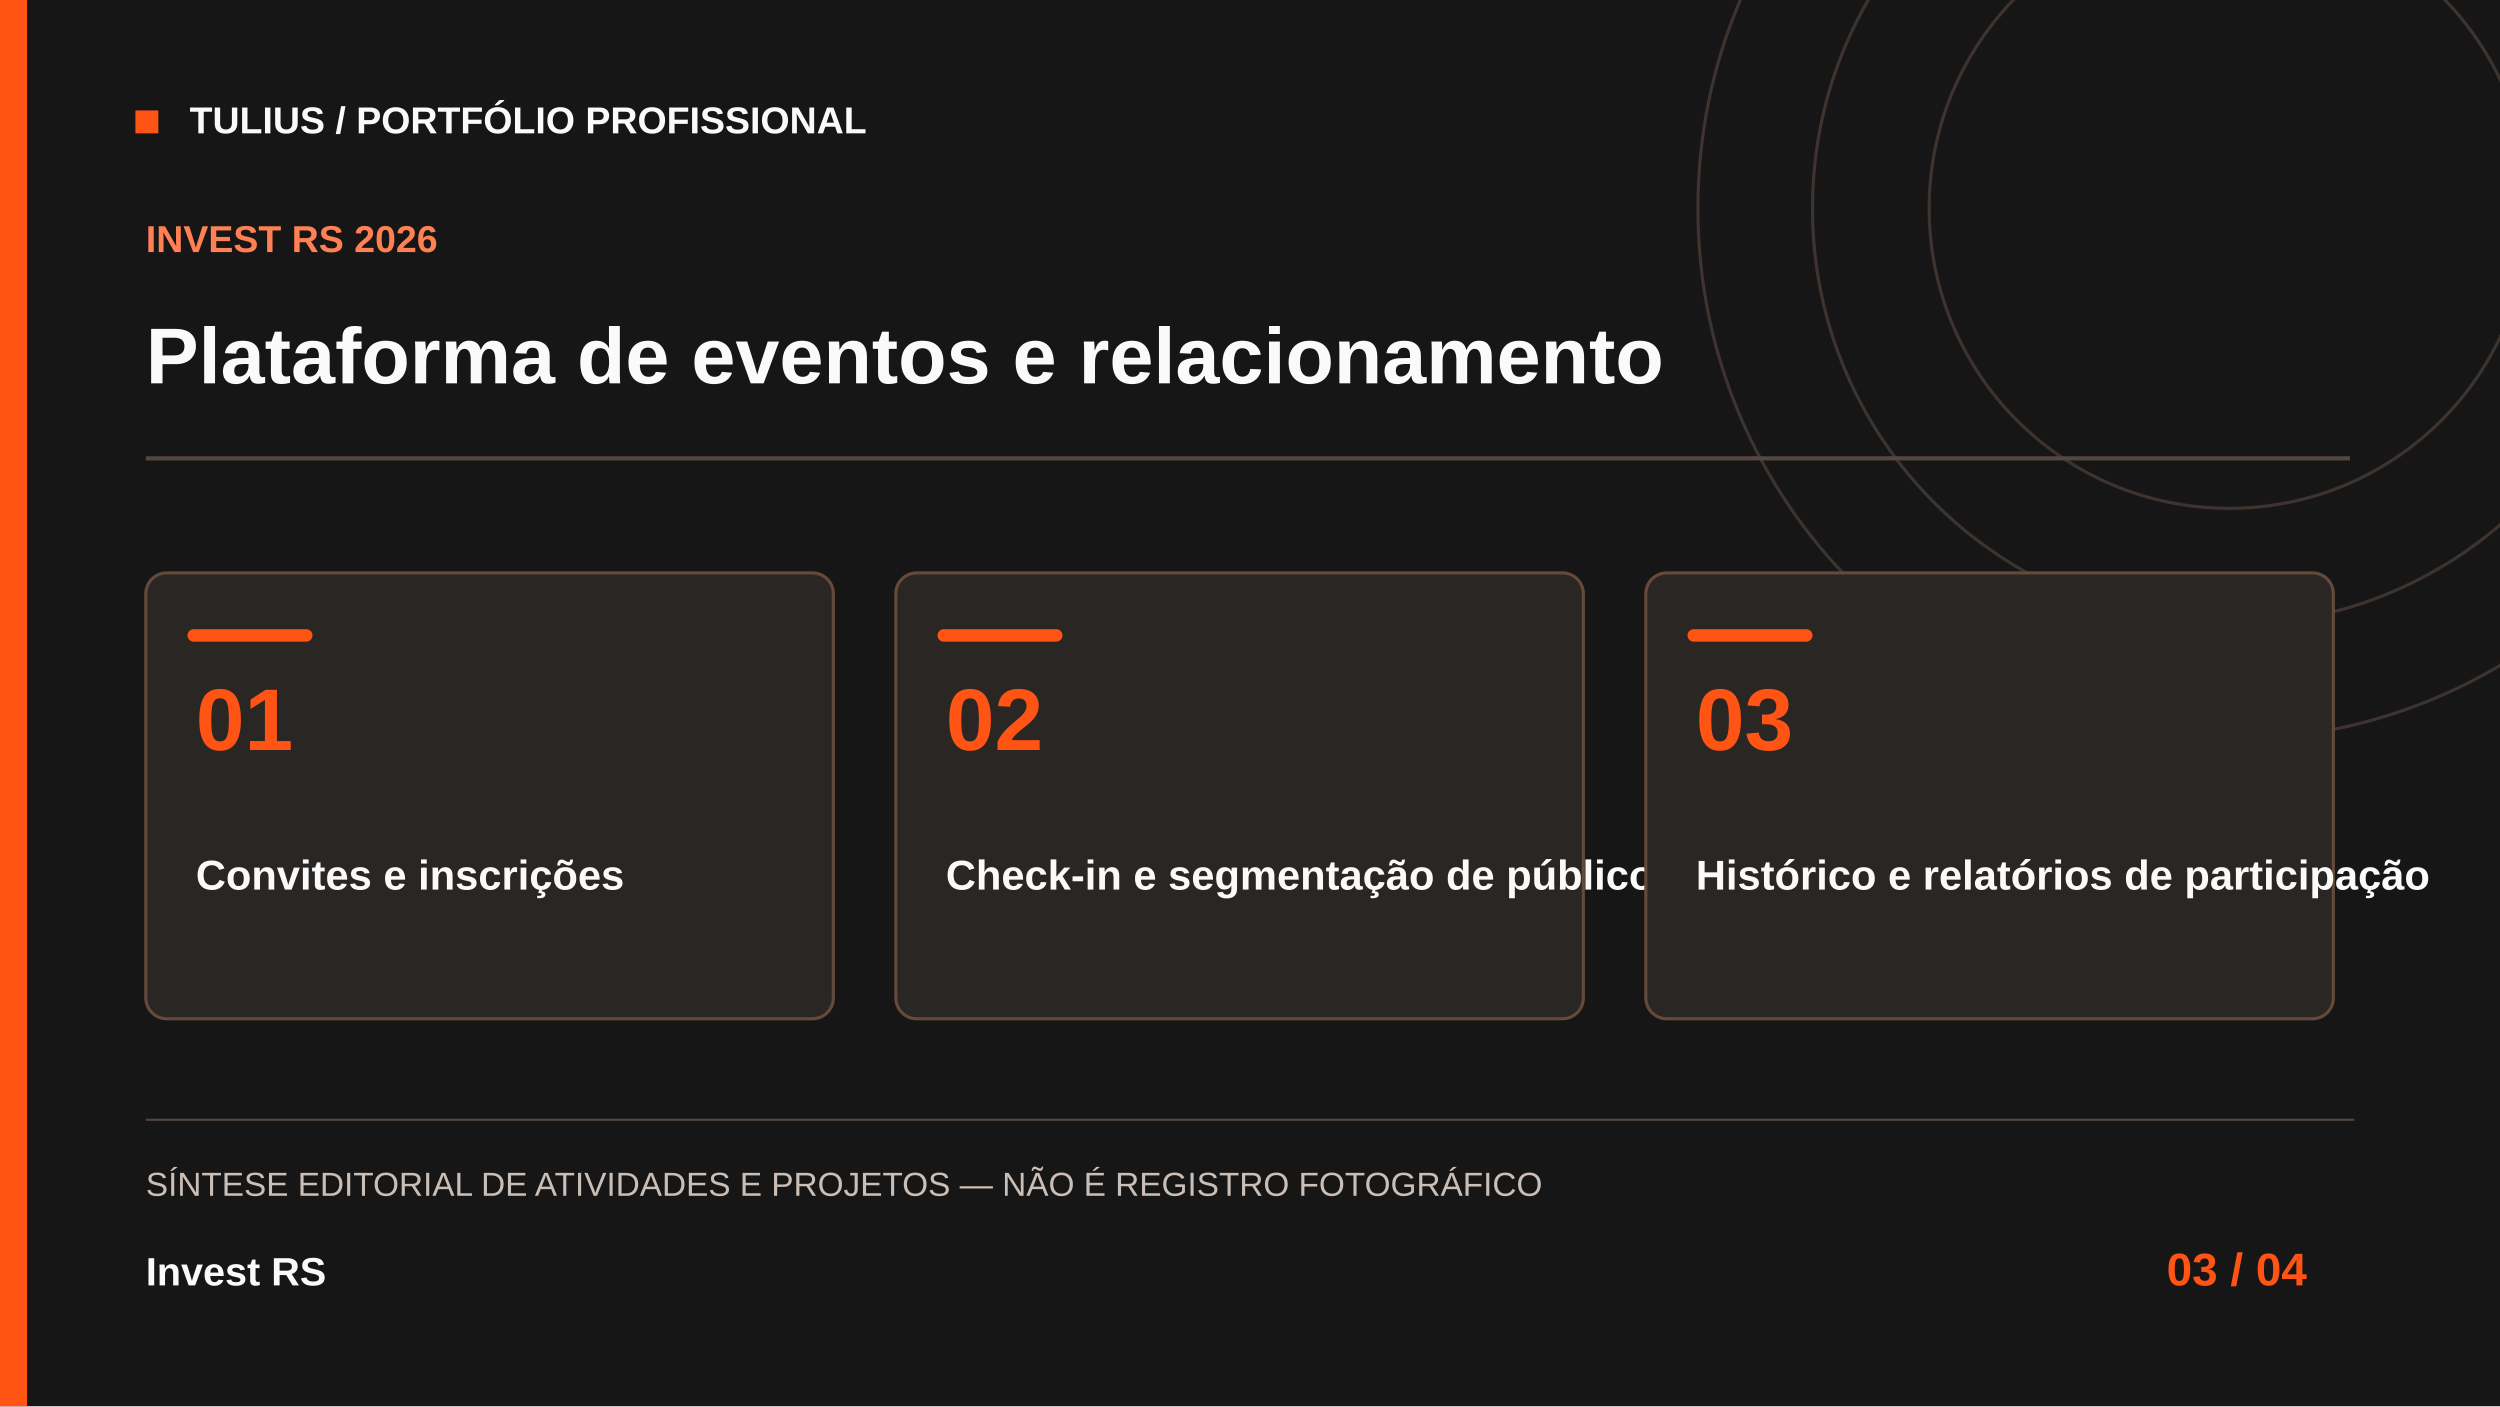
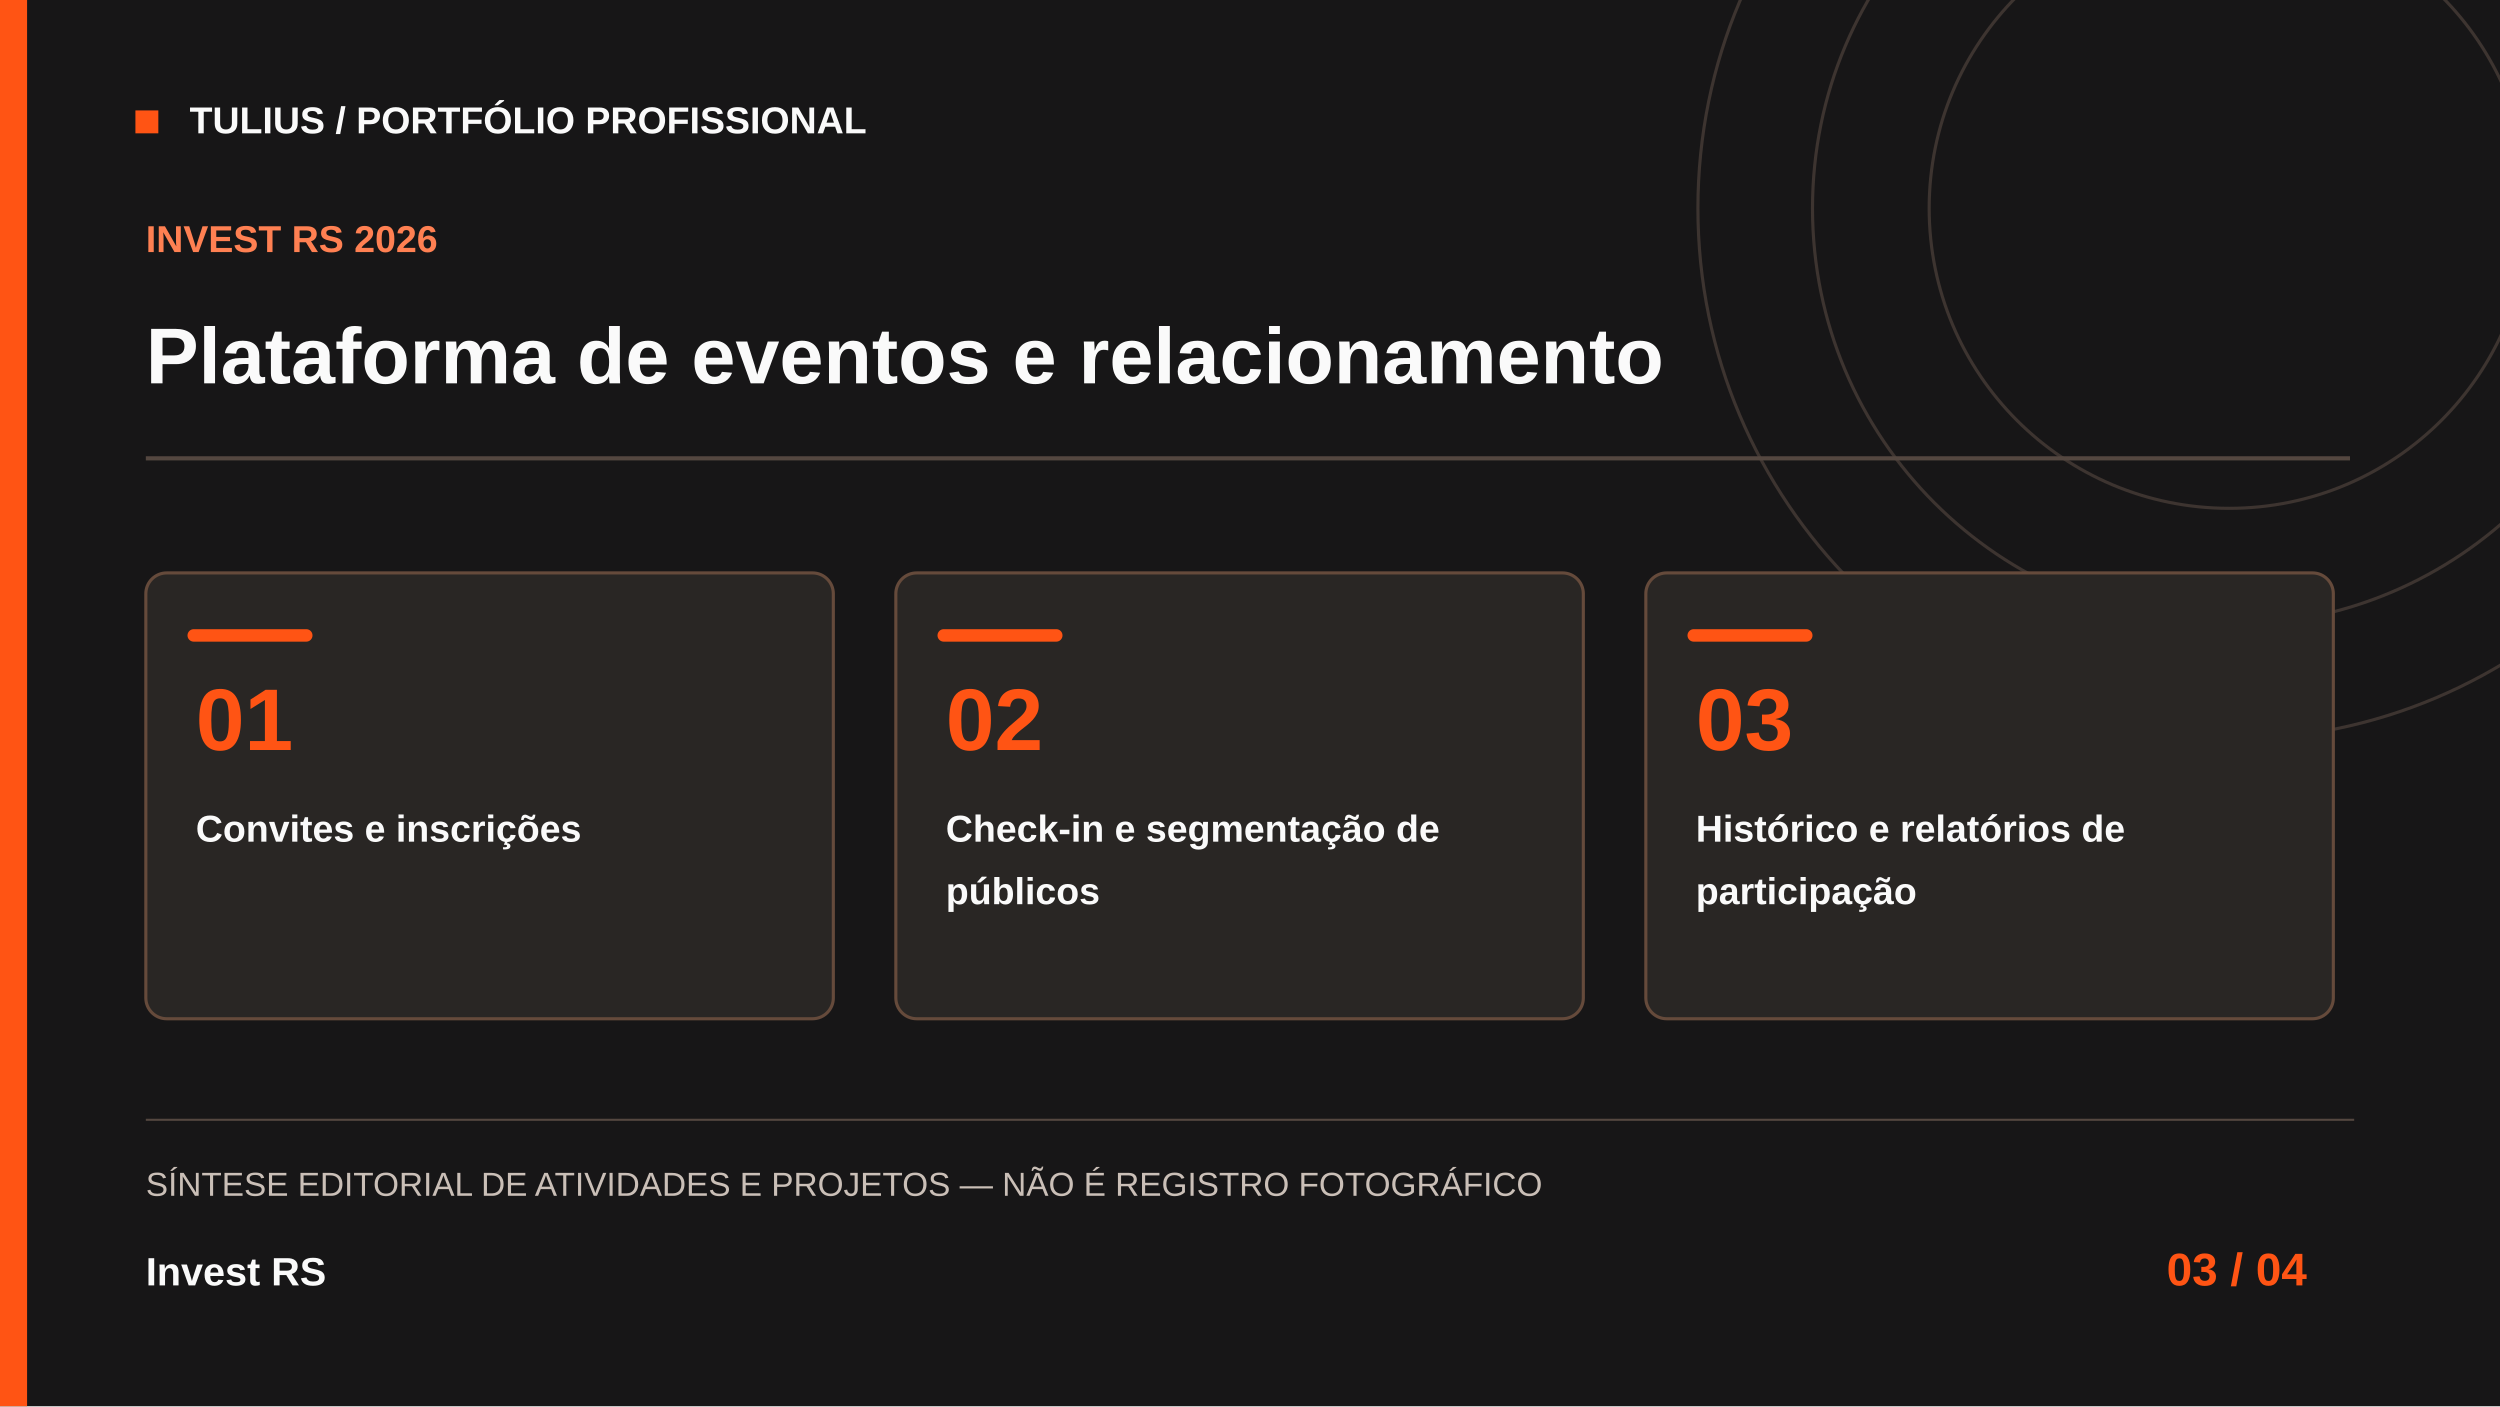
<svg xmlns="http://www.w3.org/2000/svg" width="1200" height="675" viewBox="0 0 1200 675" role="img" aria-labelledby="title desc">
  <rect width="1200" height="675" fill="#171617" />
  <rect x="0" y="0" width="13" height="675" fill="#FF5414" />
  <circle cx="1070" cy="100" r="255" fill="none" stroke="#3d3430" stroke-width="1.5" />
  <circle cx="1070" cy="100" r="200" fill="none" stroke="#3d3430" stroke-width="1.5" />
  <circle cx="1070" cy="100" r="144" fill="none" stroke="#3d3430" stroke-width="1.5" />
  <rect x="65" y="53" width="11" height="11" fill="#FF5414" />
  <text x="91" y="64" fill="#FAFAFA" font-family="Arial, Helvetica, sans-serif" font-size="18" font-weight="700">TULIUS  /  PORTFÓLIO PROFISSIONAL</text>
  <text x="70" y="121" fill="#FF8052" font-family="Arial, Helvetica, sans-serif" font-size="18" font-weight="700">INVEST RS 2026</text>
  <text x="70" y="184" fill="#FAFAFA" font-family="Arial, Helvetica, sans-serif" font-size="38" font-weight="700">Plataforma de eventos e relacionamento</text>
  <line x1="70" y1="220" x2="1128" y2="220" stroke="#544740" stroke-width="2" />
  <g>
    <rect x="70" y="275" width="330" height="214" rx="10" fill="#292624" stroke="#654a3b" stroke-width="1.5" />
    <rect x="90" y="302" width="60" height="6" rx="3" fill="#FF5414" />
    <text x="94" y="360" fill="#FF5414" font-family="Arial, Helvetica, sans-serif" font-size="42" font-weight="700">01</text>
-     <text x="94" y="427" fill="#FAFAFA" font-family="Arial, Helvetica, sans-serif" font-size="20" font-weight="600">Convites e inscrições</text>
+     <text x="94" y="404" fill="#FAFAFA" font-family="Arial, Helvetica, sans-serif" font-size="18" font-weight="600">
+       <tspan x="94" dy="0">Convites e inscrições</tspan>
+     </text>
  </g>
  <g>
    <rect x="430" y="275" width="330" height="214" rx="10" fill="#292624" stroke="#654a3b" stroke-width="1.5" />
    <rect x="450" y="302" width="60" height="6" rx="3" fill="#FF5414" />
    <text x="454" y="360" fill="#FF5414" font-family="Arial, Helvetica, sans-serif" font-size="42" font-weight="700">02</text>
-     <text x="454" y="427" fill="#FAFAFA" font-family="Arial, Helvetica, sans-serif" font-size="20" font-weight="600">Check-in e segmentação de públicos</text>
+     <text x="454" y="404" fill="#FAFAFA" font-family="Arial, Helvetica, sans-serif" font-size="18" font-weight="600">
+       <tspan x="454" dy="0">Check-in e segmentação de</tspan>
+       <tspan x="454" dy="30">públicos</tspan>
+     </text>
  </g>
  <g>
    <rect x="790" y="275" width="330" height="214" rx="10" fill="#292624" stroke="#654a3b" stroke-width="1.5" />
    <rect x="810" y="302" width="60" height="6" rx="3" fill="#FF5414" />
    <text x="814" y="360" fill="#FF5414" font-family="Arial, Helvetica, sans-serif" font-size="42" font-weight="700">03</text>
-     <text x="814" y="427" fill="#FAFAFA" font-family="Arial, Helvetica, sans-serif" font-size="20" font-weight="600">Histórico e relatórios de participação</text>
+     <text x="814" y="404" fill="#FAFAFA" font-family="Arial, Helvetica, sans-serif" font-size="18" font-weight="600">
+       <tspan x="814" dy="0">Histórico e relatórios de</tspan>
+       <tspan x="814" dy="30">participação</tspan>
+     </text>
  </g>
  <rect x="70" y="537" width="1060" height="1" fill="#544740" />
  <text x="70" y="574" fill="#cabfb7" font-family="Arial, Helvetica, sans-serif" font-size="16" font-weight="500">SÍNTESE EDITORIAL DE ATIVIDADES E PROJETOS — NÃO É REGISTRO FOTOGRÁFICO</text>
  <text x="70" y="617" fill="#FAFAFA" font-family="Arial, Helvetica, sans-serif" font-size="19" font-weight="700">Invest RS</text>
  <text x="1040" y="617" fill="#FF5414" font-family="Arial, Helvetica, sans-serif" font-size="22" font-weight="700">03 / 04</text>
</svg>
